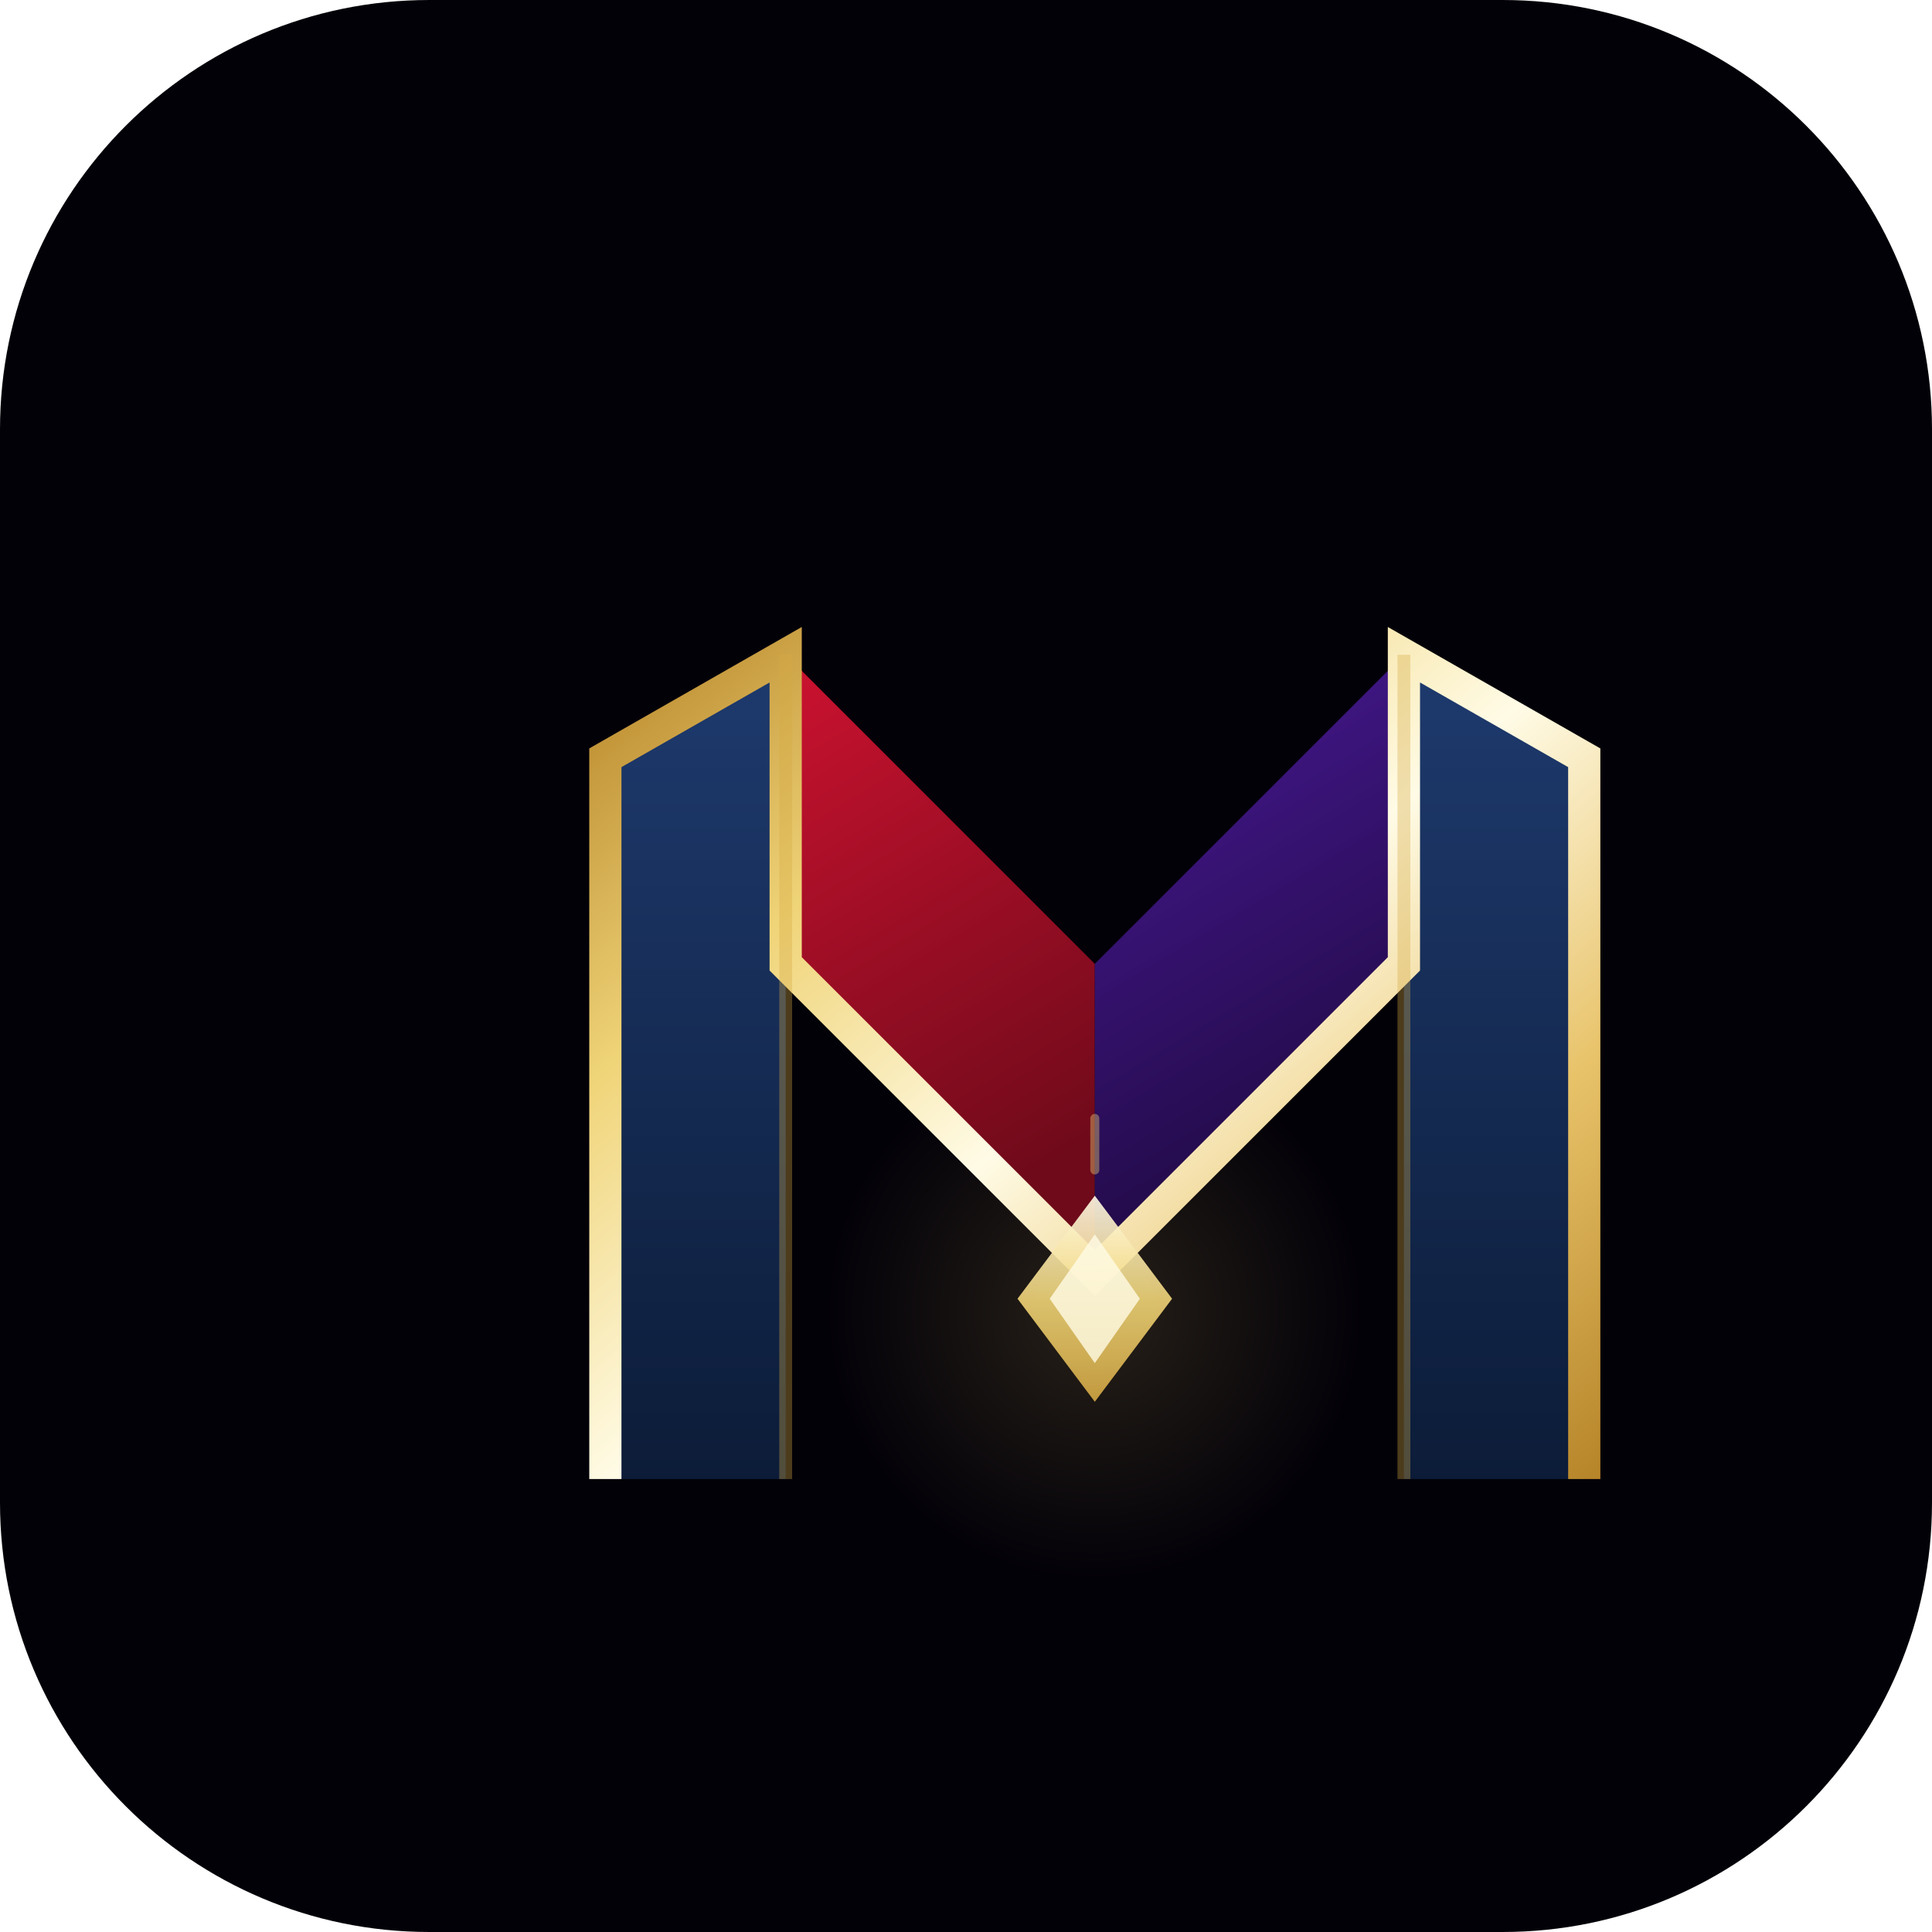
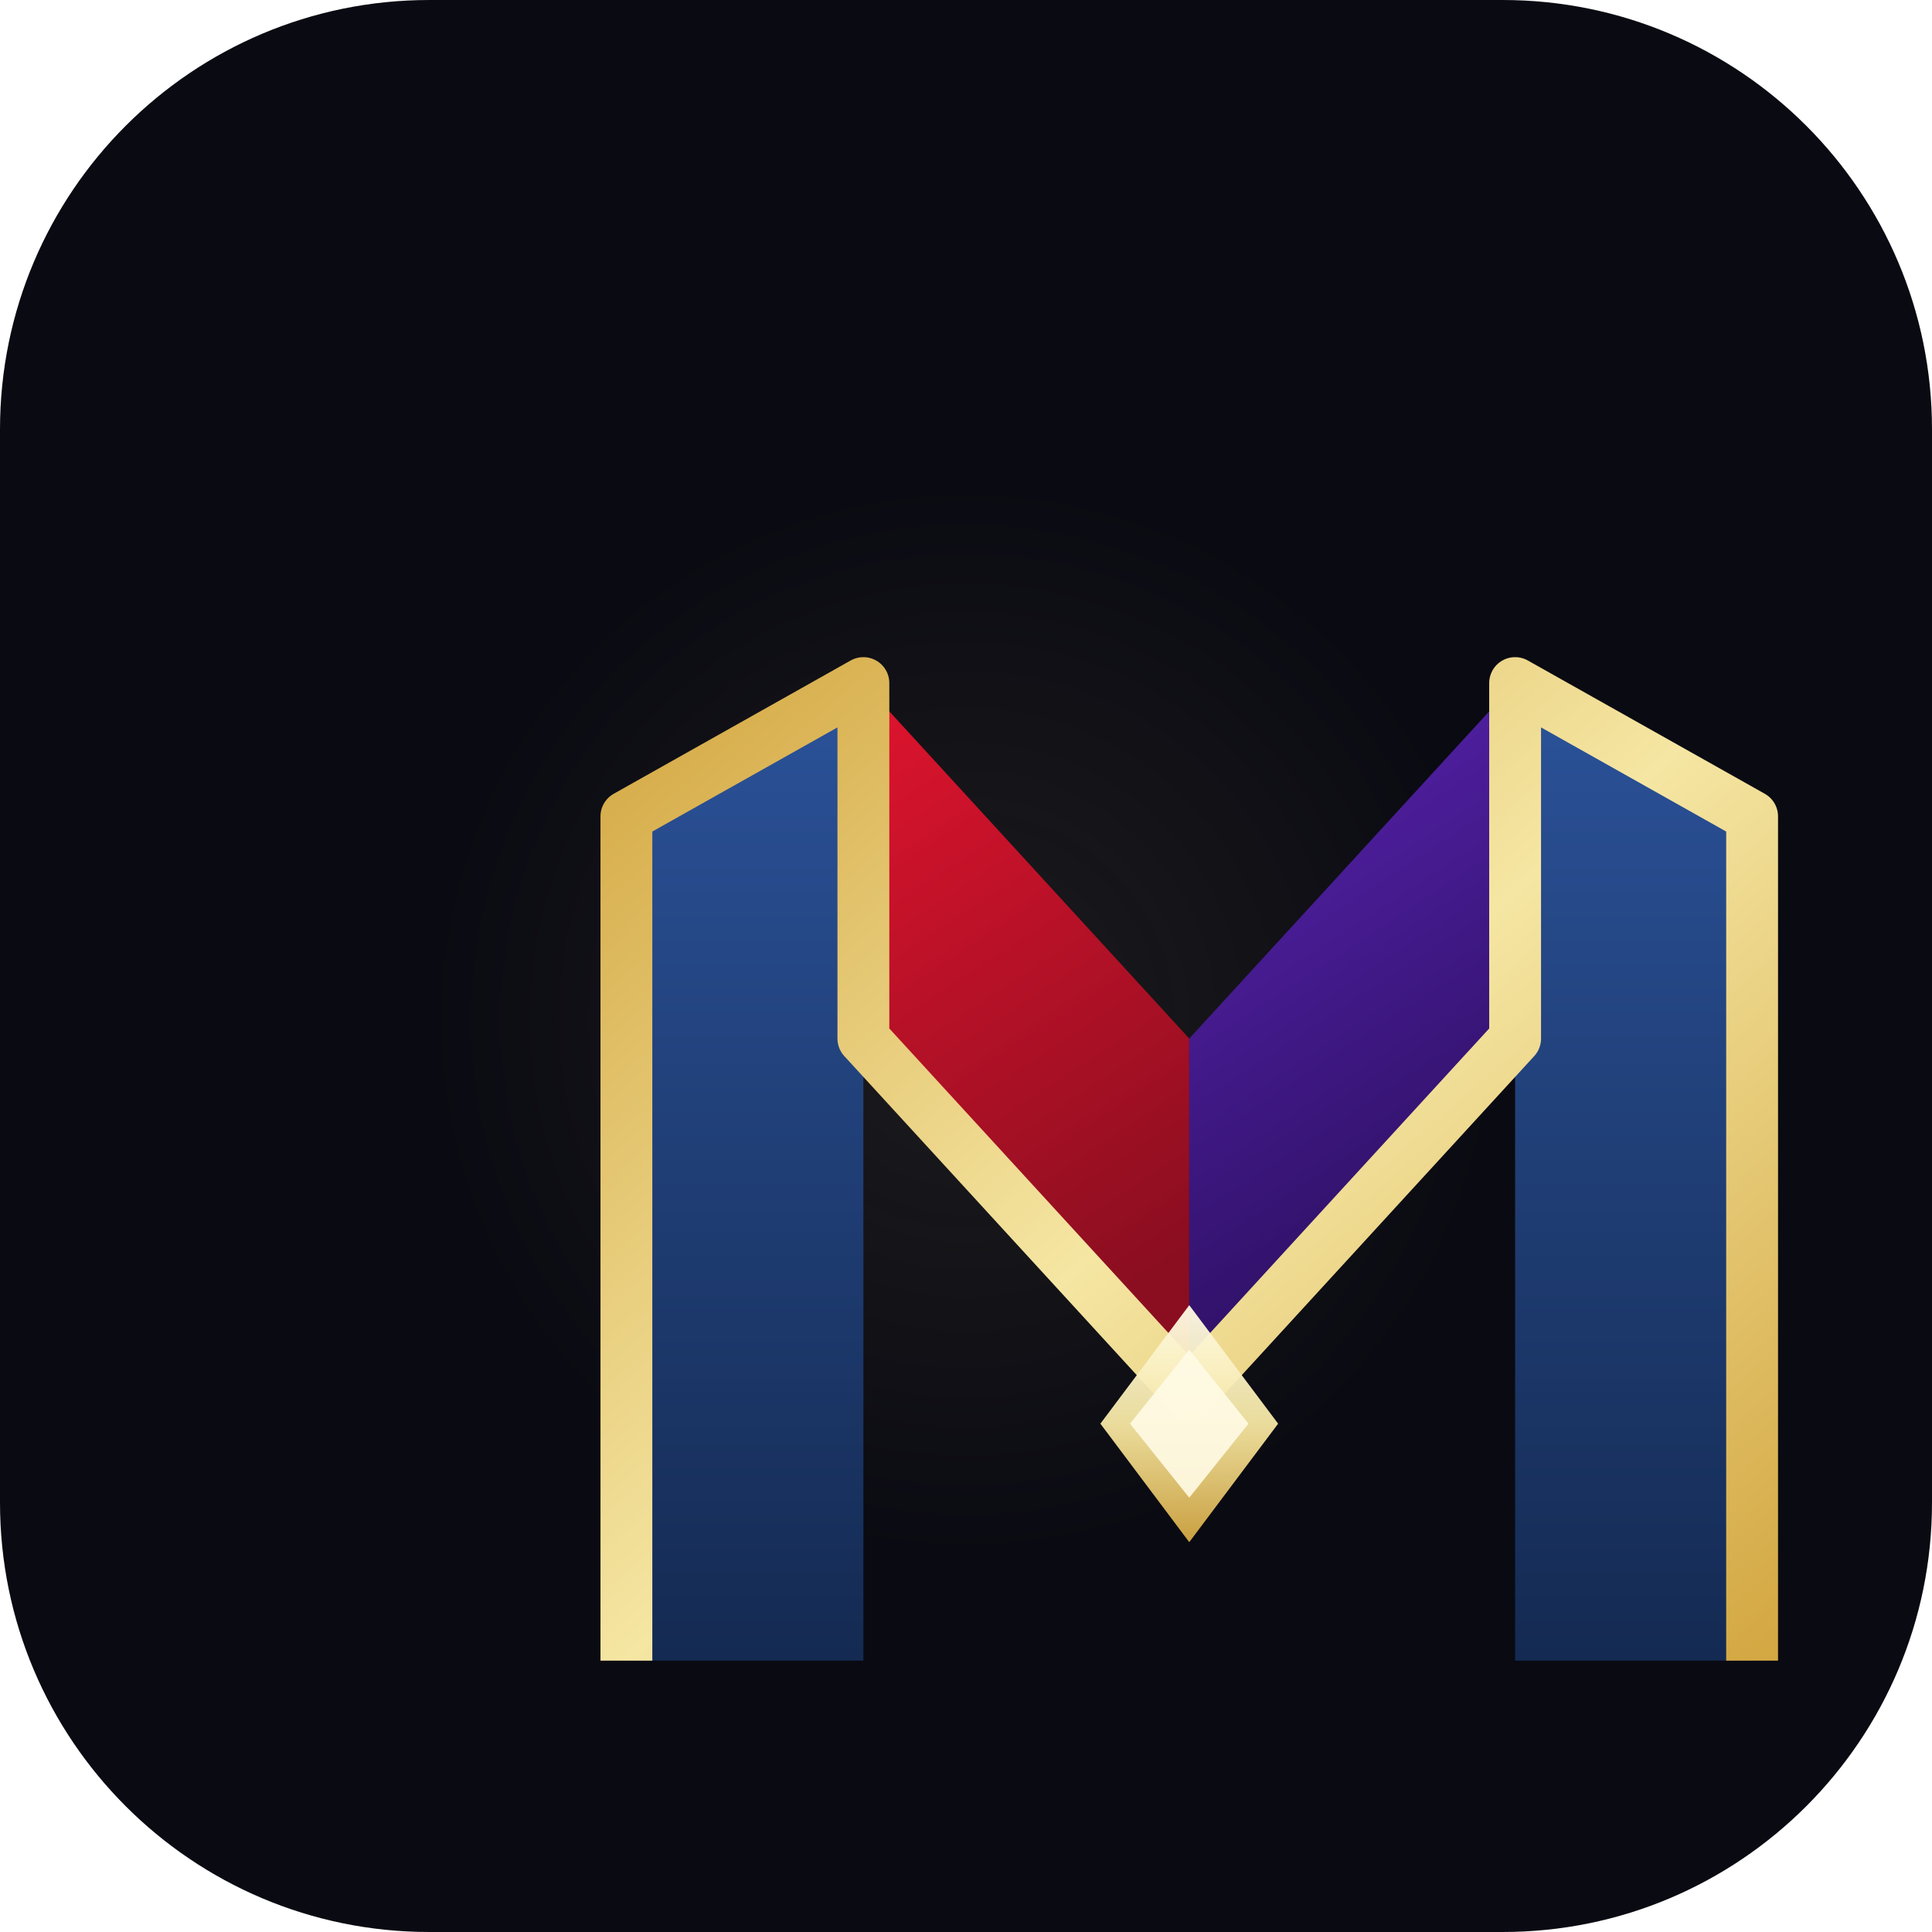
<svg xmlns="http://www.w3.org/2000/svg" viewBox="0 0 180 180" fill="none">
-   <rect width="180" height="180" rx="40" fill="#030108" />
+   <rect width="180" height="180" rx="40" fill="#0A0A12" />
  <defs>
-     <linearGradient id="goldEdge" x1="0" y1="0" x2="1" y2="1">
-       <stop offset="0%" stop-color="#B8862A" />
-       <stop offset="25%" stop-color="#F0D478" />
-       <stop offset="50%" stop-color="#FFFBE6" />
-       <stop offset="75%" stop-color="#E8C36A" />
-       <stop offset="100%" stop-color="#B8862A" />
-     </linearGradient>
-     <linearGradient id="purpleDeep" x1="0" y1="0" x2="0.3" y2="1">
-       <stop offset="0%" stop-color="#4A1A99" />
-       <stop offset="100%" stop-color="#1E0940" />
-     </linearGradient>
-     <linearGradient id="scarletRich" x1="0" y1="0" x2="0.3" y2="1">
-       <stop offset="0%" stop-color="#CC1230" />
-       <stop offset="100%" stop-color="#6E0A1A" />
-     </linearGradient>
-     <linearGradient id="navyDeep" x1="0" y1="0" x2="0" y2="1">
-       <stop offset="0%" stop-color="#1E3A6E" />
-       <stop offset="100%" stop-color="#0C1C38" />
-     </linearGradient>
-     <linearGradient id="sparkGold" x1="0.5" y1="0" x2="0.5" y2="1">
-       <stop offset="0%" stop-color="#FFFBE6" />
-       <stop offset="50%" stop-color="#F0D478" />
+     <linearGradient id="g" x1="0" y1="0" x2="1" y2="1">
+       <stop offset="0%" stop-color="#D4A843" />
+       <stop offset="50%" stop-color="#F5E6A3" />
      <stop offset="100%" stop-color="#D4A843" />
    </linearGradient>
-     <radialGradient id="innerGlow" cx="0.5" cy="0.55" r="0.35">
-       <stop offset="0%" stop-color="#F0D478" stop-opacity="0.15" />
-       <stop offset="100%" stop-color="#F0D478" stop-opacity="0" />
+     <linearGradient id="p" x1="0" y1="0" x2="0.3" y2="1">
+       <stop offset="0%" stop-color="#5B24B5" />
+       <stop offset="100%" stop-color="#2A0F5E" />
+     </linearGradient>
+     <linearGradient id="s" x1="0" y1="0" x2="0.3" y2="1">
+       <stop offset="0%" stop-color="#E0142E" />
+       <stop offset="100%" stop-color="#8B0E20" />
+     </linearGradient>
+     <linearGradient id="n" x1="0" y1="0" x2="0" y2="1">
+       <stop offset="0%" stop-color="#2B5299" />
+       <stop offset="100%" stop-color="#142A52" />
+     </linearGradient>
+     <linearGradient id="sg" x1="0.5" y1="0" x2="0.5" y2="1">
+       <stop offset="0%" stop-color="#FFFBE6" />
+       <stop offset="50%" stop-color="#F5E6A3" />
+       <stop offset="100%" stop-color="#D4A843" />
+     </linearGradient>
+     <radialGradient id="bg" cx="0.5" cy="0.5" r="0.5">
+       <stop offset="0%" stop-color="#F5E6A3" stop-opacity="0.08" />
+       <stop offset="100%" stop-color="#F5E6A3" stop-opacity="0" />
    </radialGradient>
  </defs>
-   <g transform="translate(30,25) scale(1.2)">
-     <circle cx="60" cy="78" r="30" fill="url(#innerGlow)" />
-     <polygon points="22,94 36,94 36,30 22,38" fill="url(#navyDeep)" />
-     <polygon points="36,30 36,54 60,78 60,54" fill="url(#scarletRich)" />
-     <polygon points="60,54 60,78 84,54 84,30" fill="url(#purpleDeep)" />
-     <polygon points="84,30 84,94 98,94 98,38" fill="url(#navyDeep)" />
-     <polyline points="22,94 22,38 36,30 36,54 60,78 84,54 84,30 98,38 98,94" stroke="url(#goldEdge)" stroke-width="2.5" stroke-linejoin="miter" fill="none" />
-     <line x1="22" y1="94" x2="36" y2="94" stroke="url(#goldEdge)" stroke-width="2.5" />
-     <line x1="84" y1="94" x2="98" y2="94" stroke="url(#goldEdge)" stroke-width="2.5" />
-     <line x1="36" y1="30" x2="36" y2="94" stroke="#D4A843" stroke-width="1" opacity="0.35" />
-     <line x1="84" y1="30" x2="84" y2="94" stroke="#D4A843" stroke-width="1" opacity="0.35" />
-     <polygon points="60,72 66,80 60,88 54,80" fill="url(#sparkGold)" opacity="0.9" />
-     <polygon points="60,75 63.5,80 60,85 56.5,80" fill="#FFFBE6" opacity="0.8" />
-     <line x1="60" y1="70" x2="60" y2="66" stroke="#F0D478" stroke-width="0.7" opacity="0.4" stroke-linecap="round" />
+   <circle cx="90" cy="95" r="50" fill="url(#bg)" />
+   <g transform="translate(28,25) scale(1.38)">
+     <polygon points="22,94 38,94 38,28 22,37" fill="url(#n)" />
+     <polygon points="38,28 38,52 60,76 60,52" fill="url(#s)" />
+     <polygon points="60,52 60,76 82,52 82,28" fill="url(#p)" />
+     <polygon points="82,28 82,94 98,94 98,37" fill="url(#n)" />
+     <polyline points="22,94 22,37 38,28 38,52 60,76 82,52 82,28 98,37 98,94" stroke="url(#g)" stroke-width="3.5" stroke-linejoin="round" fill="none" />
+     <line x1="22" y1="94" x2="38" y2="94" stroke="url(#g)" stroke-width="3.5" />
+     <line x1="82" y1="94" x2="98" y2="94" stroke="url(#g)" stroke-width="3.5" />
+     <polygon points="60,70 66,78 60,86 54,78" fill="url(#sg)" opacity="0.95" />
+     <polygon points="60,73 64,78 60,83 56,78" fill="#FFFBE6" opacity="0.9" />
  </g>
</svg>
